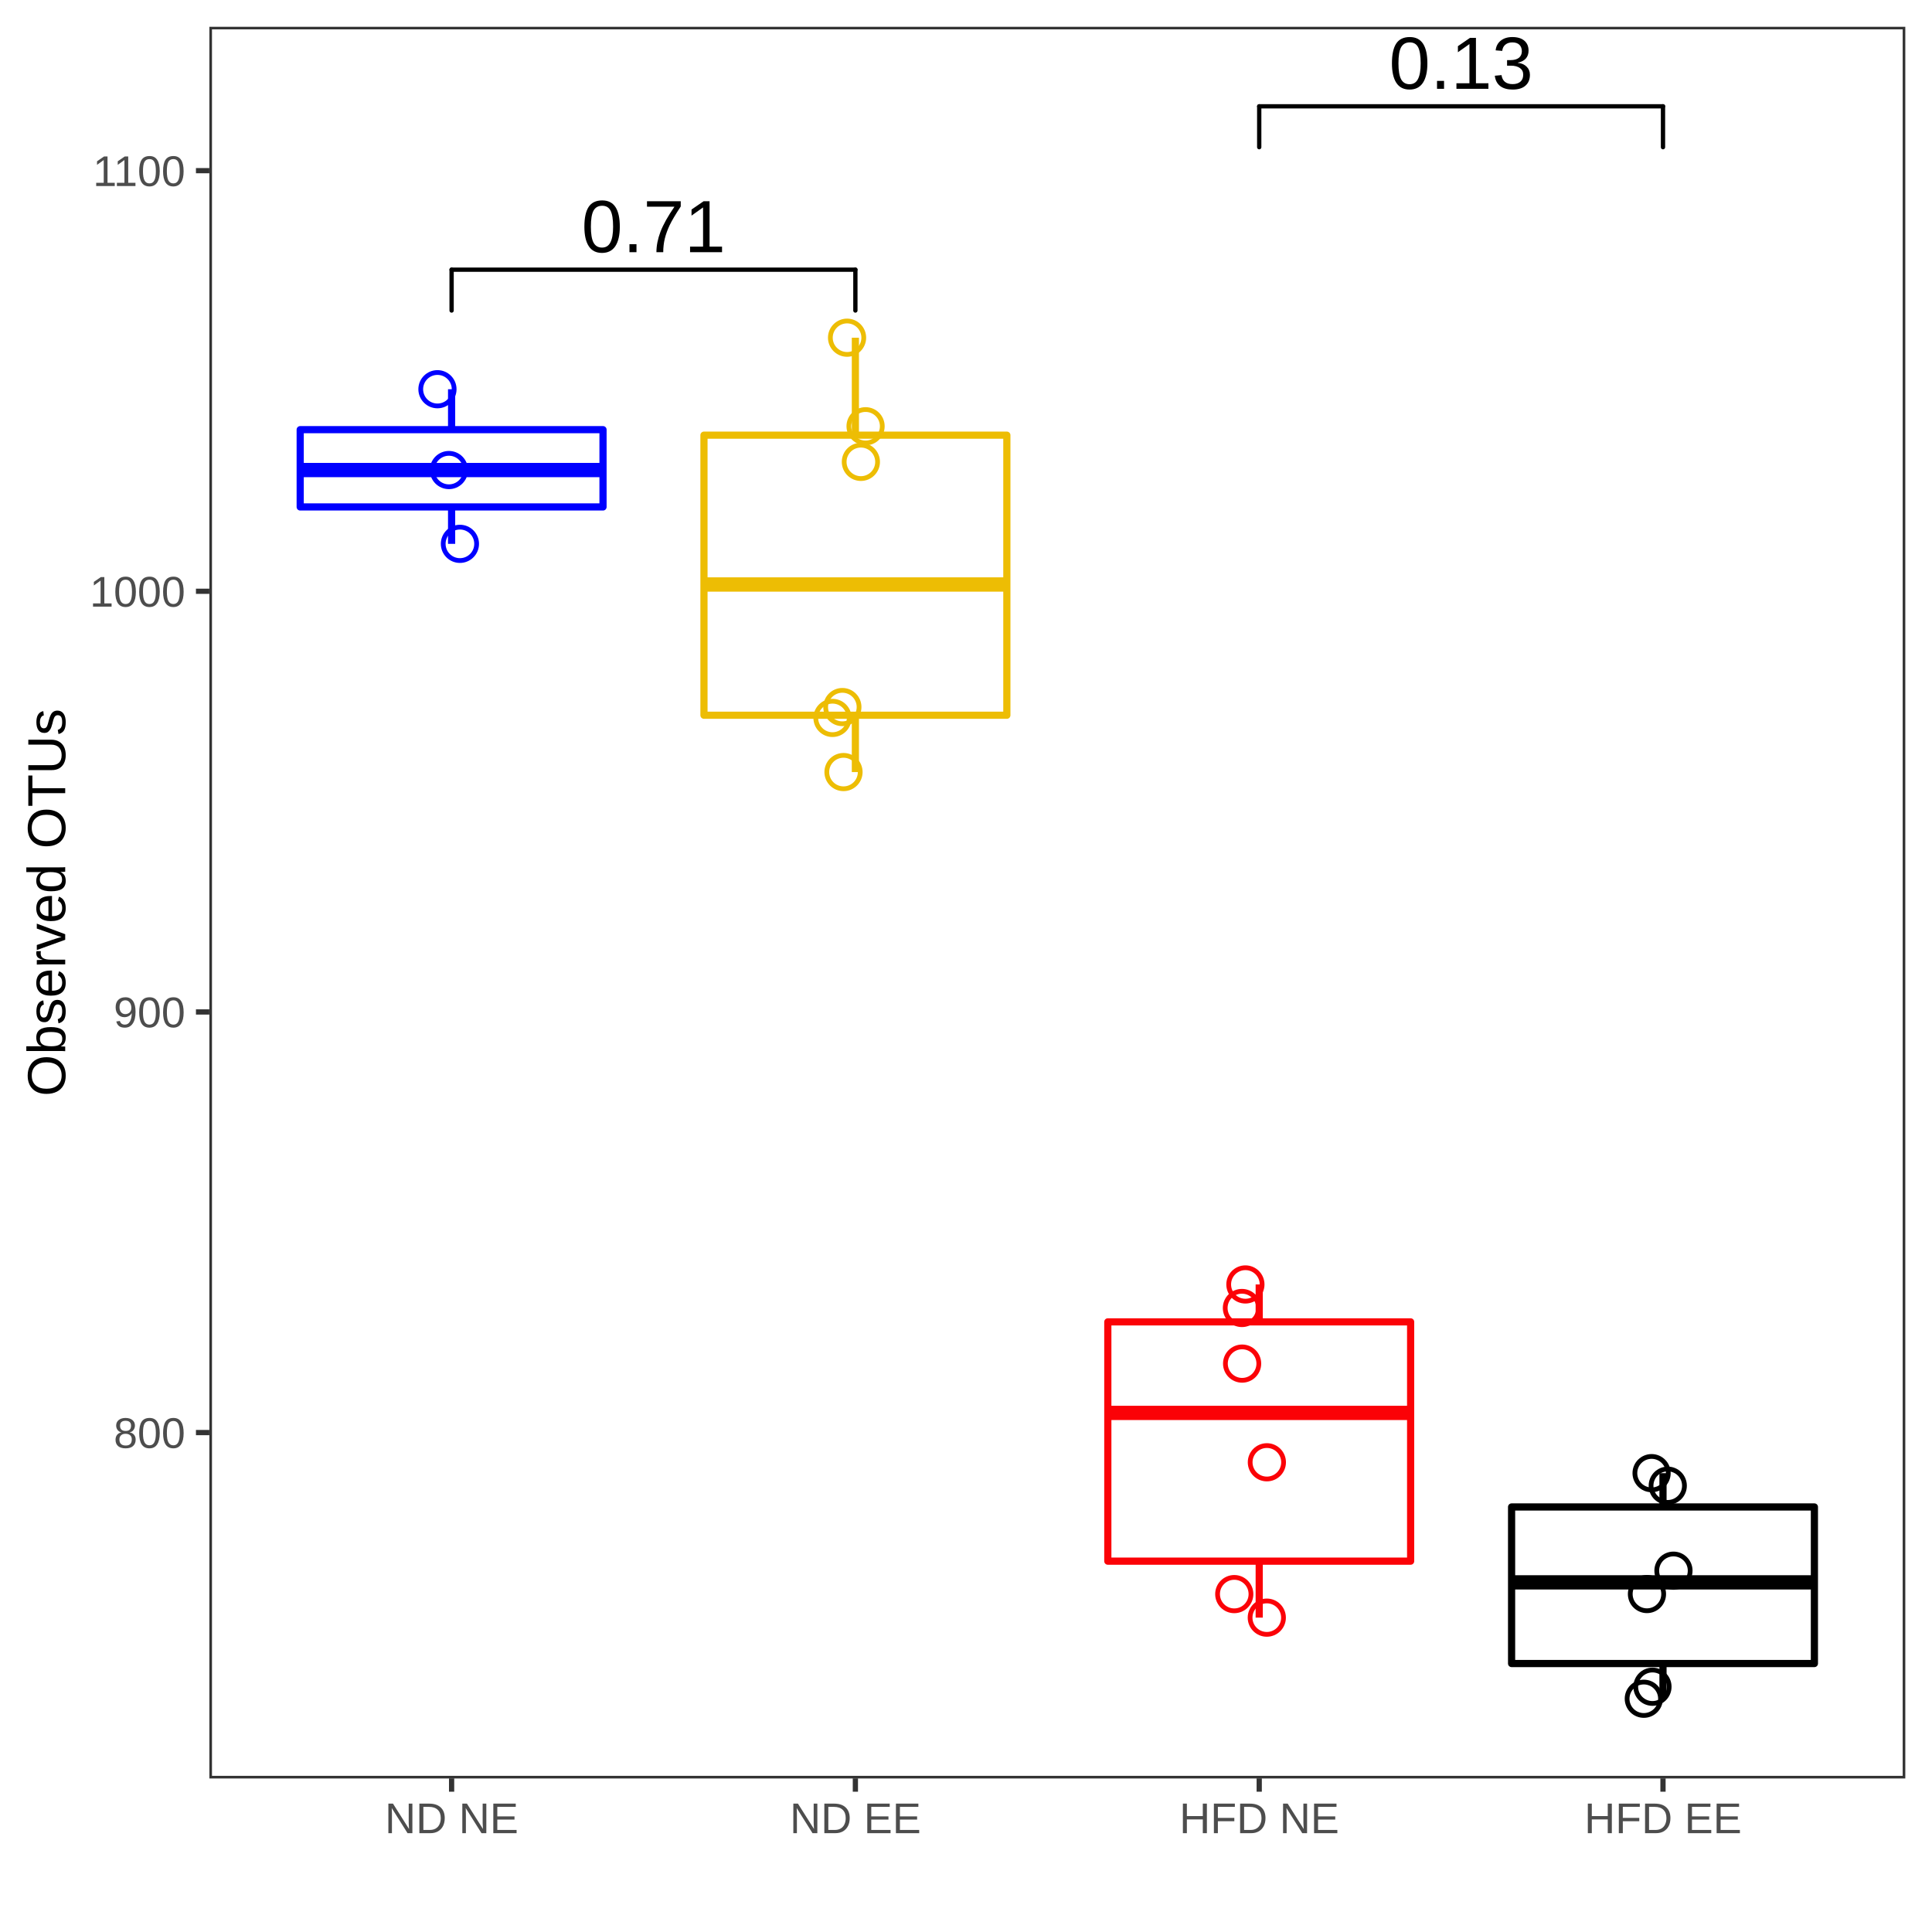
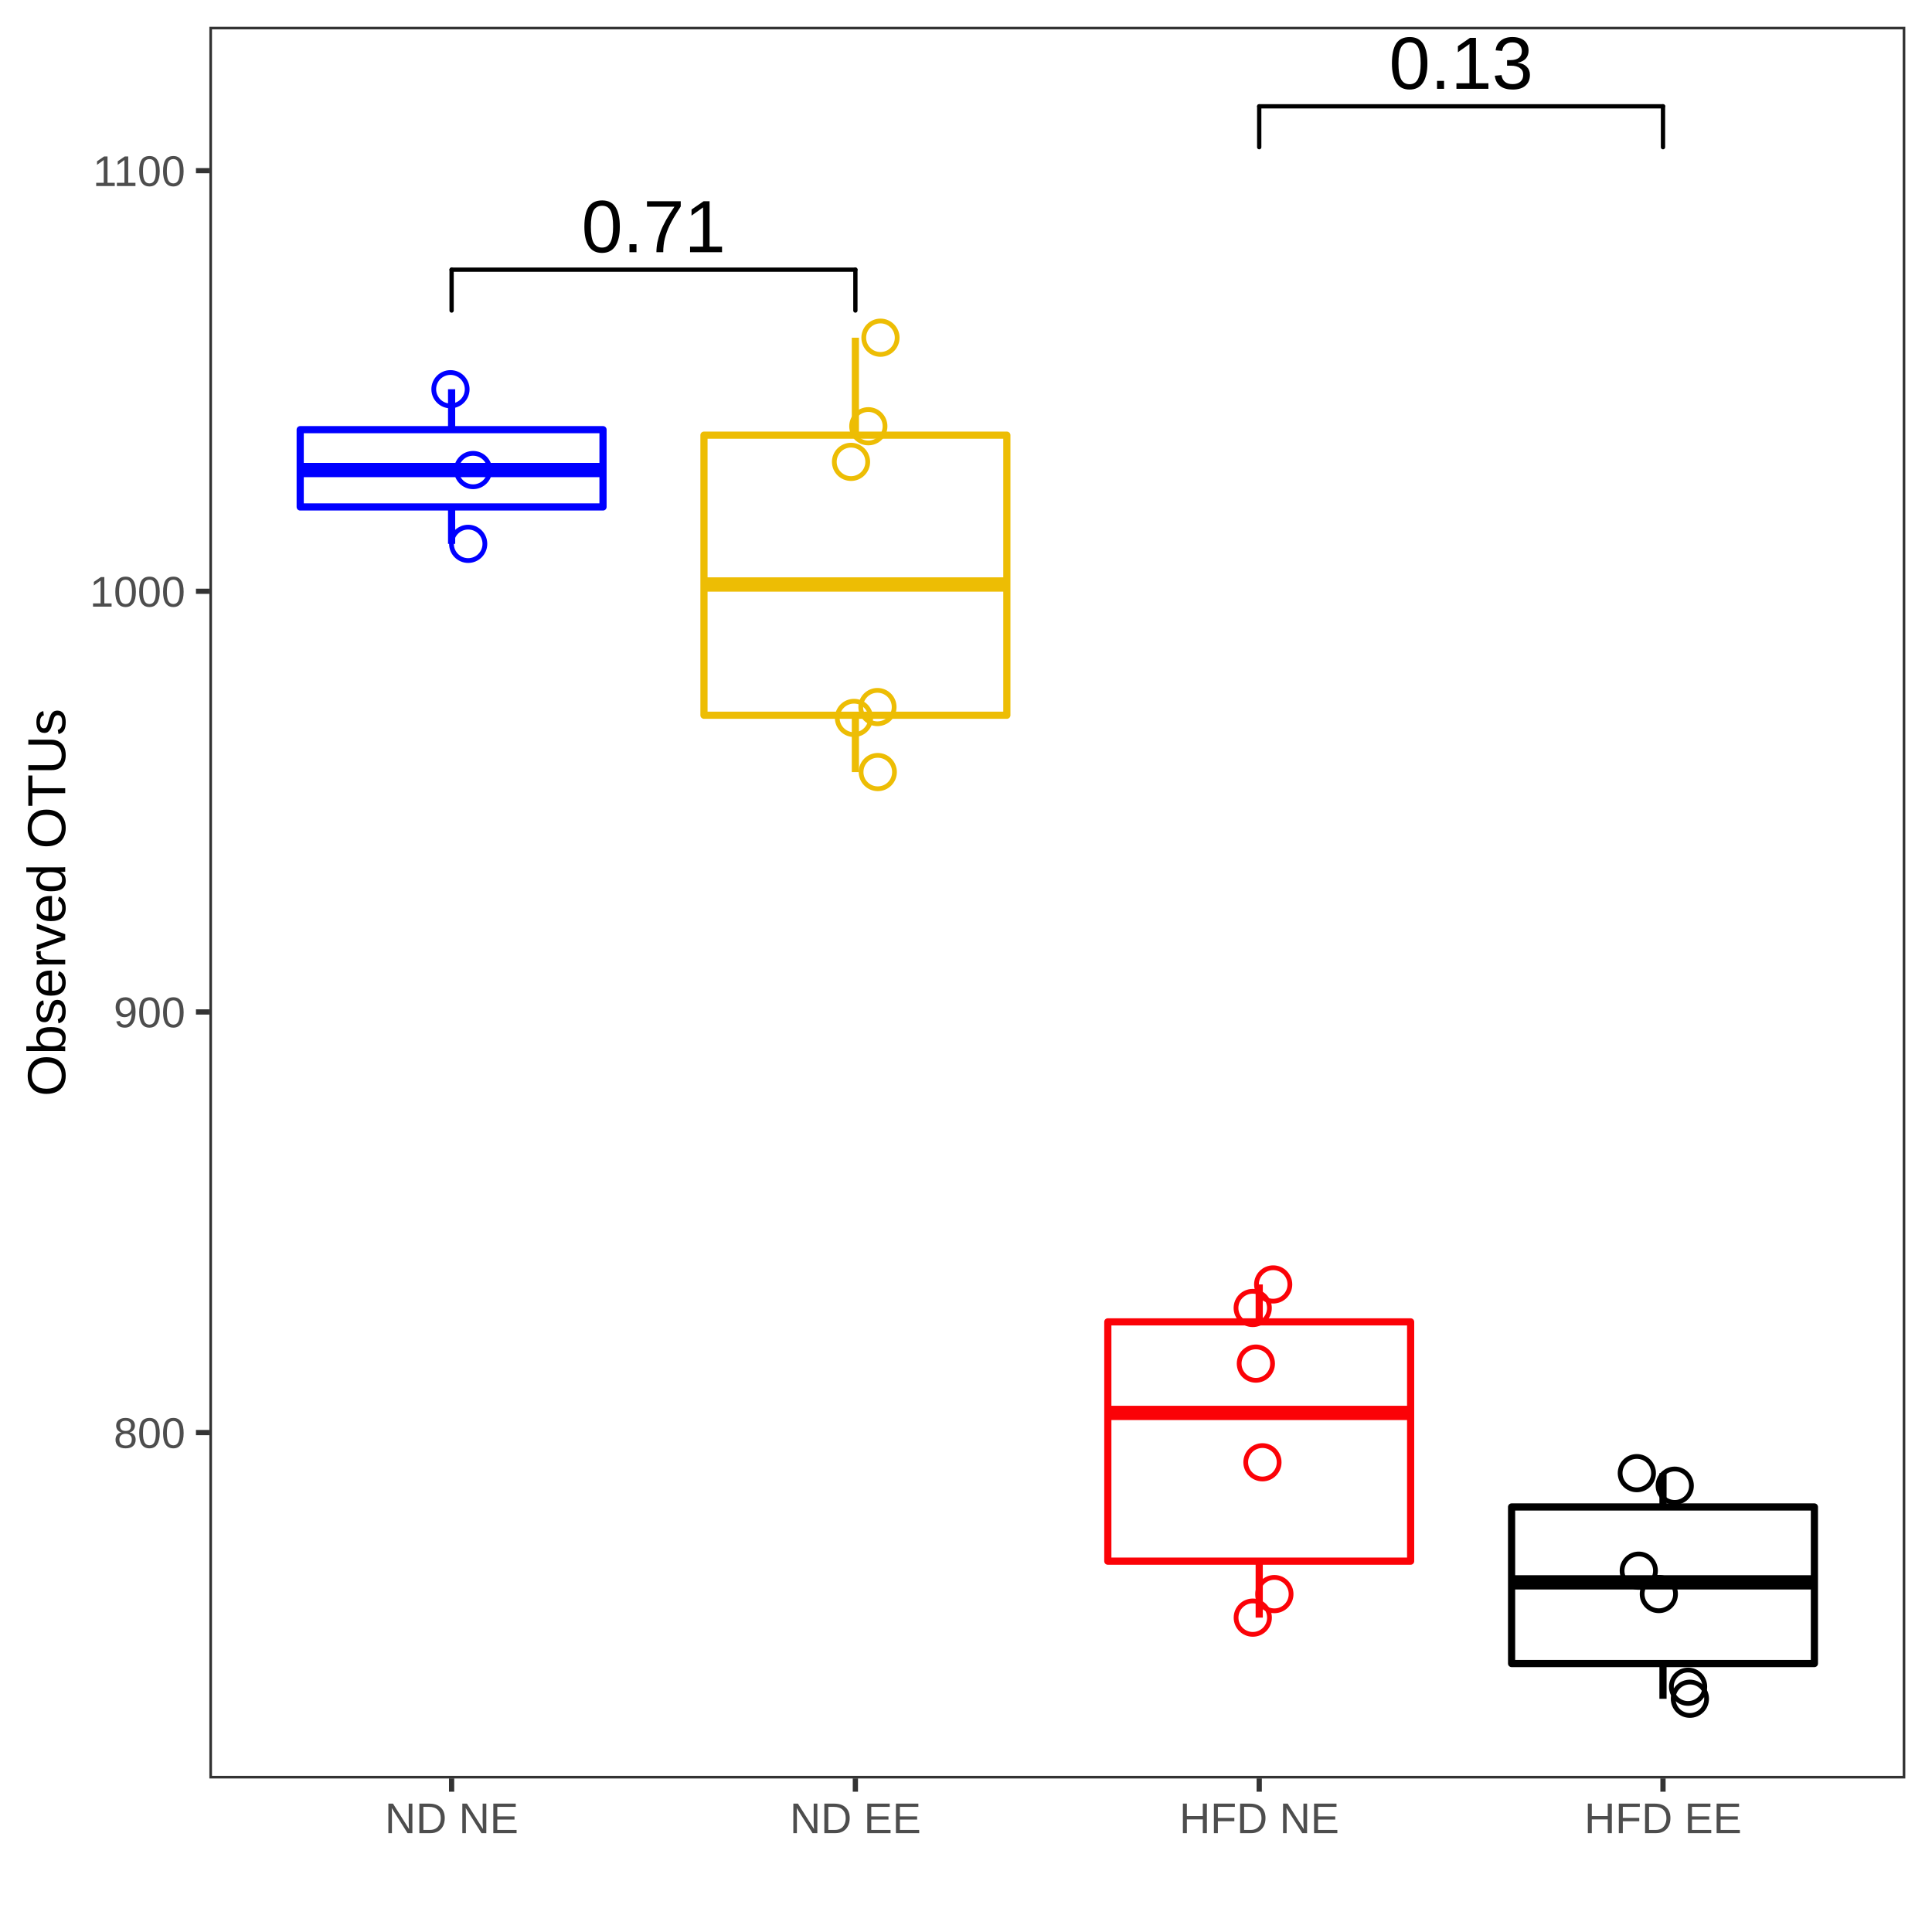
<svg xmlns="http://www.w3.org/2000/svg" class="svglite" width="288.00pt" height="288.00pt" viewBox="0 0 288.00 288.00">
  <defs>
    <style type="text/css">
    .svglite line, .svglite polyline, .svglite polygon, .svglite path, .svglite rect, .svglite circle {
      fill: none;
      stroke: #000000;
      stroke-linecap: round;
      stroke-linejoin: round;
      stroke-miterlimit: 10.00;
    }
    .svglite text {
      white-space: pre;
    }
  </style>
  </defs>
  <rect width="100%" height="100%" style="stroke: none; fill: #FFFFFF;" />
  <defs>
    <clipPath id="cpMC4wMHwyODguMDB8MC4wMHwyODguMDA=">
      <rect x="0.00" y="0.00" width="288.00" height="288.00" />
    </clipPath>
  </defs>
  <g clip-path="url(#cpMC4wMHwyODguMDB8MC4wMHwyODguMDA=)">
    <rect x="0.00" y="0.00" width="288.00" height="288.00" style="stroke-width: 0.78; stroke: #FFFFFF; fill: #FFFFFF;" />
  </g>
  <defs>
    <clipPath id="cpMzEuMjF8Mjg0LjAxfDMuOTl8MjY1LjEw">
      <rect x="31.21" y="3.99" width="252.81" height="261.12" />
    </clipPath>
  </defs>
  <g clip-path="url(#cpMzEuMjF8Mjg0LjAxfDMuOTl8MjY1LjEw)">
    <rect x="31.21" y="3.99" width="252.81" height="261.12" style="stroke-width: 0.78; stroke: none; fill: #FFFFFF;" />
    <line x1="67.32" y1="64.05" x2="67.32" y2="58.02" style="stroke-width: 1.07; stroke: #0000FF; stroke-linecap: butt;" />
    <line x1="67.32" y1="75.57" x2="67.32" y2="81.07" style="stroke-width: 1.07; stroke: #0000FF; stroke-linecap: butt;" />
    <polygon points="44.75,64.05 44.75,75.57 89.89,75.57 89.89,64.05 44.75,64.05 " style="stroke-width: 1.07; stroke: #0000FF; fill: #FFFFFF;" />
    <line x1="44.75" y1="70.07" x2="89.89" y2="70.07" style="stroke-width: 2.13; stroke: #0000FF; stroke-linecap: butt;" />
    <line x1="127.51" y1="64.87" x2="127.51" y2="50.34" style="stroke-width: 1.07; stroke: #EDBD04; stroke-linecap: butt;" />
    <line x1="127.51" y1="106.62" x2="127.51" y2="115.09" style="stroke-width: 1.07; stroke: #EDBD04; stroke-linecap: butt;" />
    <polygon points="104.94,64.87 104.94,106.62 150.09,106.62 150.09,64.87 104.94,64.87 " style="stroke-width: 1.07; stroke: #EDBD04; fill: #FFFFFF;" />
    <line x1="104.94" y1="87.13" x2="150.09" y2="87.13" style="stroke-width: 2.13; stroke: #EDBD04; stroke-linecap: butt;" />
    <line x1="187.71" y1="197.05" x2="187.71" y2="191.47" style="stroke-width: 1.07; stroke: #FB0207; stroke-linecap: butt;" />
    <line x1="187.71" y1="232.72" x2="187.71" y2="241.14" style="stroke-width: 1.07; stroke: #FB0207; stroke-linecap: butt;" />
    <polygon points="165.14,197.05 165.14,232.72 210.28,232.72 210.28,197.05 165.14,197.05 " style="stroke-width: 1.07; stroke: #FB0207; fill: #FFFFFF;" />
    <line x1="165.14" y1="210.62" x2="210.28" y2="210.62" style="stroke-width: 2.13; stroke: #FB0207; stroke-linecap: butt;" />
    <line x1="247.90" y1="224.64" x2="247.90" y2="219.60" style="stroke-width: 1.07; stroke-linecap: butt;" />
    <line x1="247.90" y1="247.98" x2="247.90" y2="253.23" style="stroke-width: 1.07; stroke-linecap: butt;" />
    <polygon points="225.33,224.64 225.33,247.98 270.47,247.98 270.47,224.64 225.33,224.64 " style="stroke-width: 1.07; fill: #FFFFFF;" />
    <line x1="225.33" y1="235.88" x2="270.47" y2="235.88" style="stroke-width: 2.13; stroke-linecap: butt;" />
-     <circle cx="249.46" cy="234.14" r="2.49" style="stroke-width: 0.71;" />
-     <circle cx="246.20" cy="219.60" r="2.49" style="stroke-width: 0.71;" />
-     <circle cx="125.74" cy="115.09" r="2.49" style="stroke-width: 0.71; stroke: #EDBD04;" />
-     <circle cx="185.16" cy="203.27" r="2.49" style="stroke-width: 0.71; stroke: #FB0207;" />
-     <circle cx="245.04" cy="253.23" r="2.49" style="stroke-width: 0.71;" />
-     <circle cx="128.33" cy="68.85" r="2.49" style="stroke-width: 0.71; stroke: #EDBD04;" />
-     <circle cx="124.10" cy="107.02" r="2.49" style="stroke-width: 0.71; stroke: #EDBD04;" />
-     <circle cx="246.33" cy="251.44" r="2.49" style="stroke-width: 0.71;" />
-     <circle cx="126.27" cy="50.34" r="2.49" style="stroke-width: 0.71; stroke: #EDBD04;" />
-     <circle cx="245.51" cy="237.62" r="2.49" style="stroke-width: 0.71;" />
-     <circle cx="185.13" cy="194.98" r="2.49" style="stroke-width: 0.71; stroke: #FB0207;" />
-     <circle cx="129.03" cy="63.54" r="2.49" style="stroke-width: 0.71; stroke: #EDBD04;" />
-     <circle cx="188.84" cy="241.14" r="2.49" style="stroke-width: 0.71; stroke: #FB0207;" />
-     <circle cx="65.21" cy="58.02" r="2.49" style="stroke-width: 0.71; stroke: #0000FF;" />
-     <circle cx="183.99" cy="237.63" r="2.49" style="stroke-width: 0.71; stroke: #FB0207;" />
-     <circle cx="68.56" cy="81.07" r="2.49" style="stroke-width: 0.71; stroke: #0000FF;" />
-     <circle cx="66.92" cy="70.07" r="2.49" style="stroke-width: 0.71; stroke: #0000FF;" />
-     <circle cx="185.65" cy="191.47" r="2.49" style="stroke-width: 0.71; stroke: #FB0207;" />
-     <circle cx="188.85" cy="217.98" r="2.49" style="stroke-width: 0.71; stroke: #FB0207;" />
-     <circle cx="248.61" cy="221.47" r="2.49" style="stroke-width: 0.71;" />
-     <circle cx="125.57" cy="105.40" r="2.49" style="stroke-width: 0.71; stroke: #EDBD04;" />
+     <circle cx="244.29" cy="234.14" r="2.49" style="stroke-width: 0.71;" />
+     <circle cx="244.00" cy="219.60" r="2.49" style="stroke-width: 0.71;" />
+     <circle cx="130.85" cy="115.09" r="2.49" style="stroke-width: 0.71; stroke: #EDBD04;" />
+     <circle cx="187.21" cy="203.27" r="2.49" style="stroke-width: 0.71; stroke: #FB0207;" />
+     <circle cx="251.91" cy="253.23" r="2.49" style="stroke-width: 0.71;" />
+     <circle cx="126.86" cy="68.85" r="2.49" style="stroke-width: 0.71; stroke: #EDBD04;" />
+     <circle cx="127.30" cy="107.02" r="2.49" style="stroke-width: 0.71; stroke: #EDBD04;" />
+     <circle cx="251.64" cy="251.44" r="2.49" style="stroke-width: 0.71;" />
+     <circle cx="131.25" cy="50.34" r="2.49" style="stroke-width: 0.71; stroke: #EDBD04;" />
+     <circle cx="247.28" cy="237.62" r="2.49" style="stroke-width: 0.71;" />
+     <circle cx="186.74" cy="194.98" r="2.49" style="stroke-width: 0.71; stroke: #FB0207;" />
+     <circle cx="129.44" cy="63.54" r="2.49" style="stroke-width: 0.71; stroke: #EDBD04;" />
+     <circle cx="186.75" cy="241.14" r="2.49" style="stroke-width: 0.71; stroke: #FB0207;" />
+     <circle cx="67.15" cy="58.02" r="2.49" style="stroke-width: 0.71; stroke: #0000FF;" />
+     <circle cx="189.97" cy="237.63" r="2.49" style="stroke-width: 0.71; stroke: #FB0207;" />
+     <circle cx="69.79" cy="81.07" r="2.49" style="stroke-width: 0.71; stroke: #0000FF;" />
+     <circle cx="70.52" cy="70.07" r="2.49" style="stroke-width: 0.71; stroke: #0000FF;" />
+     <circle cx="189.79" cy="191.47" r="2.49" style="stroke-width: 0.71; stroke: #FB0207;" />
+     <circle cx="188.19" cy="217.98" r="2.49" style="stroke-width: 0.71; stroke: #FB0207;" />
+     <circle cx="249.65" cy="221.47" r="2.49" style="stroke-width: 0.71;" />
+     <circle cx="130.80" cy="105.40" r="2.49" style="stroke-width: 0.71; stroke: #EDBD04;" />
    <text x="217.80" y="13.24" text-anchor="middle" style="font-size: 11.04px; font-family: &quot;Arial&quot;;" textLength="21.47px" lengthAdjust="spacingAndGlyphs">0.13</text>
    <line x1="247.90" y1="21.94" x2="247.90" y2="15.85" style="stroke-width: 0.64;" />
    <line x1="247.90" y1="15.85" x2="187.71" y2="15.85" style="stroke-width: 0.64;" />
    <line x1="187.71" y1="15.85" x2="187.71" y2="21.94" style="stroke-width: 0.64;" />
    <text x="97.42" y="37.59" text-anchor="middle" style="font-size: 11.04px; font-family: &quot;Arial&quot;;" textLength="21.47px" lengthAdjust="spacingAndGlyphs">0.71</text>
    <line x1="127.51" y1="46.29" x2="127.51" y2="40.20" style="stroke-width: 0.64;" />
    <line x1="127.51" y1="40.20" x2="67.32" y2="40.20" style="stroke-width: 0.64;" />
    <line x1="67.32" y1="40.20" x2="67.32" y2="46.29" style="stroke-width: 0.64;" />
    <rect x="31.21" y="3.99" width="252.81" height="261.12" style="stroke-width: 0.78; stroke: #333333;" />
  </g>
  <g clip-path="url(#cpMC4wMHwyODguMDB8MC4wMHwyODguMDA=)">
    <text x="27.62" y="215.84" text-anchor="end" style="font-size: 6.40px;fill: #4D4D4D; font-family: &quot;Arial&quot;;" textLength="10.67px" lengthAdjust="spacingAndGlyphs">800</text>
    <text x="27.62" y="153.13" text-anchor="end" style="font-size: 6.40px;fill: #4D4D4D; font-family: &quot;Arial&quot;;" textLength="10.67px" lengthAdjust="spacingAndGlyphs">900</text>
    <text x="27.62" y="90.43" text-anchor="end" style="font-size: 6.40px;fill: #4D4D4D; font-family: &quot;Arial&quot;;" textLength="14.23px" lengthAdjust="spacingAndGlyphs">1000</text>
    <text x="27.62" y="27.73" text-anchor="end" style="font-size: 6.40px;fill: #4D4D4D; font-family: &quot;Arial&quot;;" textLength="13.75px" lengthAdjust="spacingAndGlyphs">1100</text>
    <polyline points="29.21,213.55 31.21,213.55 " style="stroke-width: 0.78; stroke: #333333; stroke-linecap: butt;" />
    <polyline points="29.21,150.85 31.21,150.85 " style="stroke-width: 0.78; stroke: #333333; stroke-linecap: butt;" />
    <polyline points="29.21,88.14 31.21,88.14 " style="stroke-width: 0.78; stroke: #333333; stroke-linecap: butt;" />
    <polyline points="29.21,25.44 31.21,25.44 " style="stroke-width: 0.78; stroke: #333333; stroke-linecap: butt;" />
    <polyline points="67.32,267.09 67.32,265.10 " style="stroke-width: 0.78; stroke: #333333; stroke-linecap: butt;" />
    <polyline points="127.51,267.09 127.51,265.10 " style="stroke-width: 0.78; stroke: #333333; stroke-linecap: butt;" />
    <polyline points="187.71,267.09 187.71,265.10 " style="stroke-width: 0.78; stroke: #333333; stroke-linecap: butt;" />
    <polyline points="247.90,267.09 247.90,265.10 " style="stroke-width: 0.78; stroke: #333333; stroke-linecap: butt;" />
    <text x="67.32" y="273.27" text-anchor="middle" style="font-size: 6.40px;fill: #4D4D4D; font-family: &quot;Arial&quot;;" textLength="19.89px" lengthAdjust="spacingAndGlyphs">ND NE</text>
    <text x="127.51" y="273.27" text-anchor="middle" style="font-size: 6.40px;fill: #4D4D4D; font-family: &quot;Arial&quot;;" textLength="19.53px" lengthAdjust="spacingAndGlyphs">ND EE</text>
    <text x="187.71" y="273.27" text-anchor="middle" style="font-size: 6.40px;fill: #4D4D4D; font-family: &quot;Arial&quot;;" textLength="23.79px" lengthAdjust="spacingAndGlyphs">HFD NE</text>
    <text x="247.90" y="273.27" text-anchor="middle" style="font-size: 6.40px;fill: #4D4D4D; font-family: &quot;Arial&quot;;" textLength="23.44px" lengthAdjust="spacingAndGlyphs">HFD EE</text>
    <text transform="translate(9.72,134.54) rotate(-90)" text-anchor="middle" style="font-size: 8.00px; font-family: &quot;Arial&quot;;" textLength="57.80px" lengthAdjust="spacingAndGlyphs">Observed OTUs</text>
  </g>
</svg>
